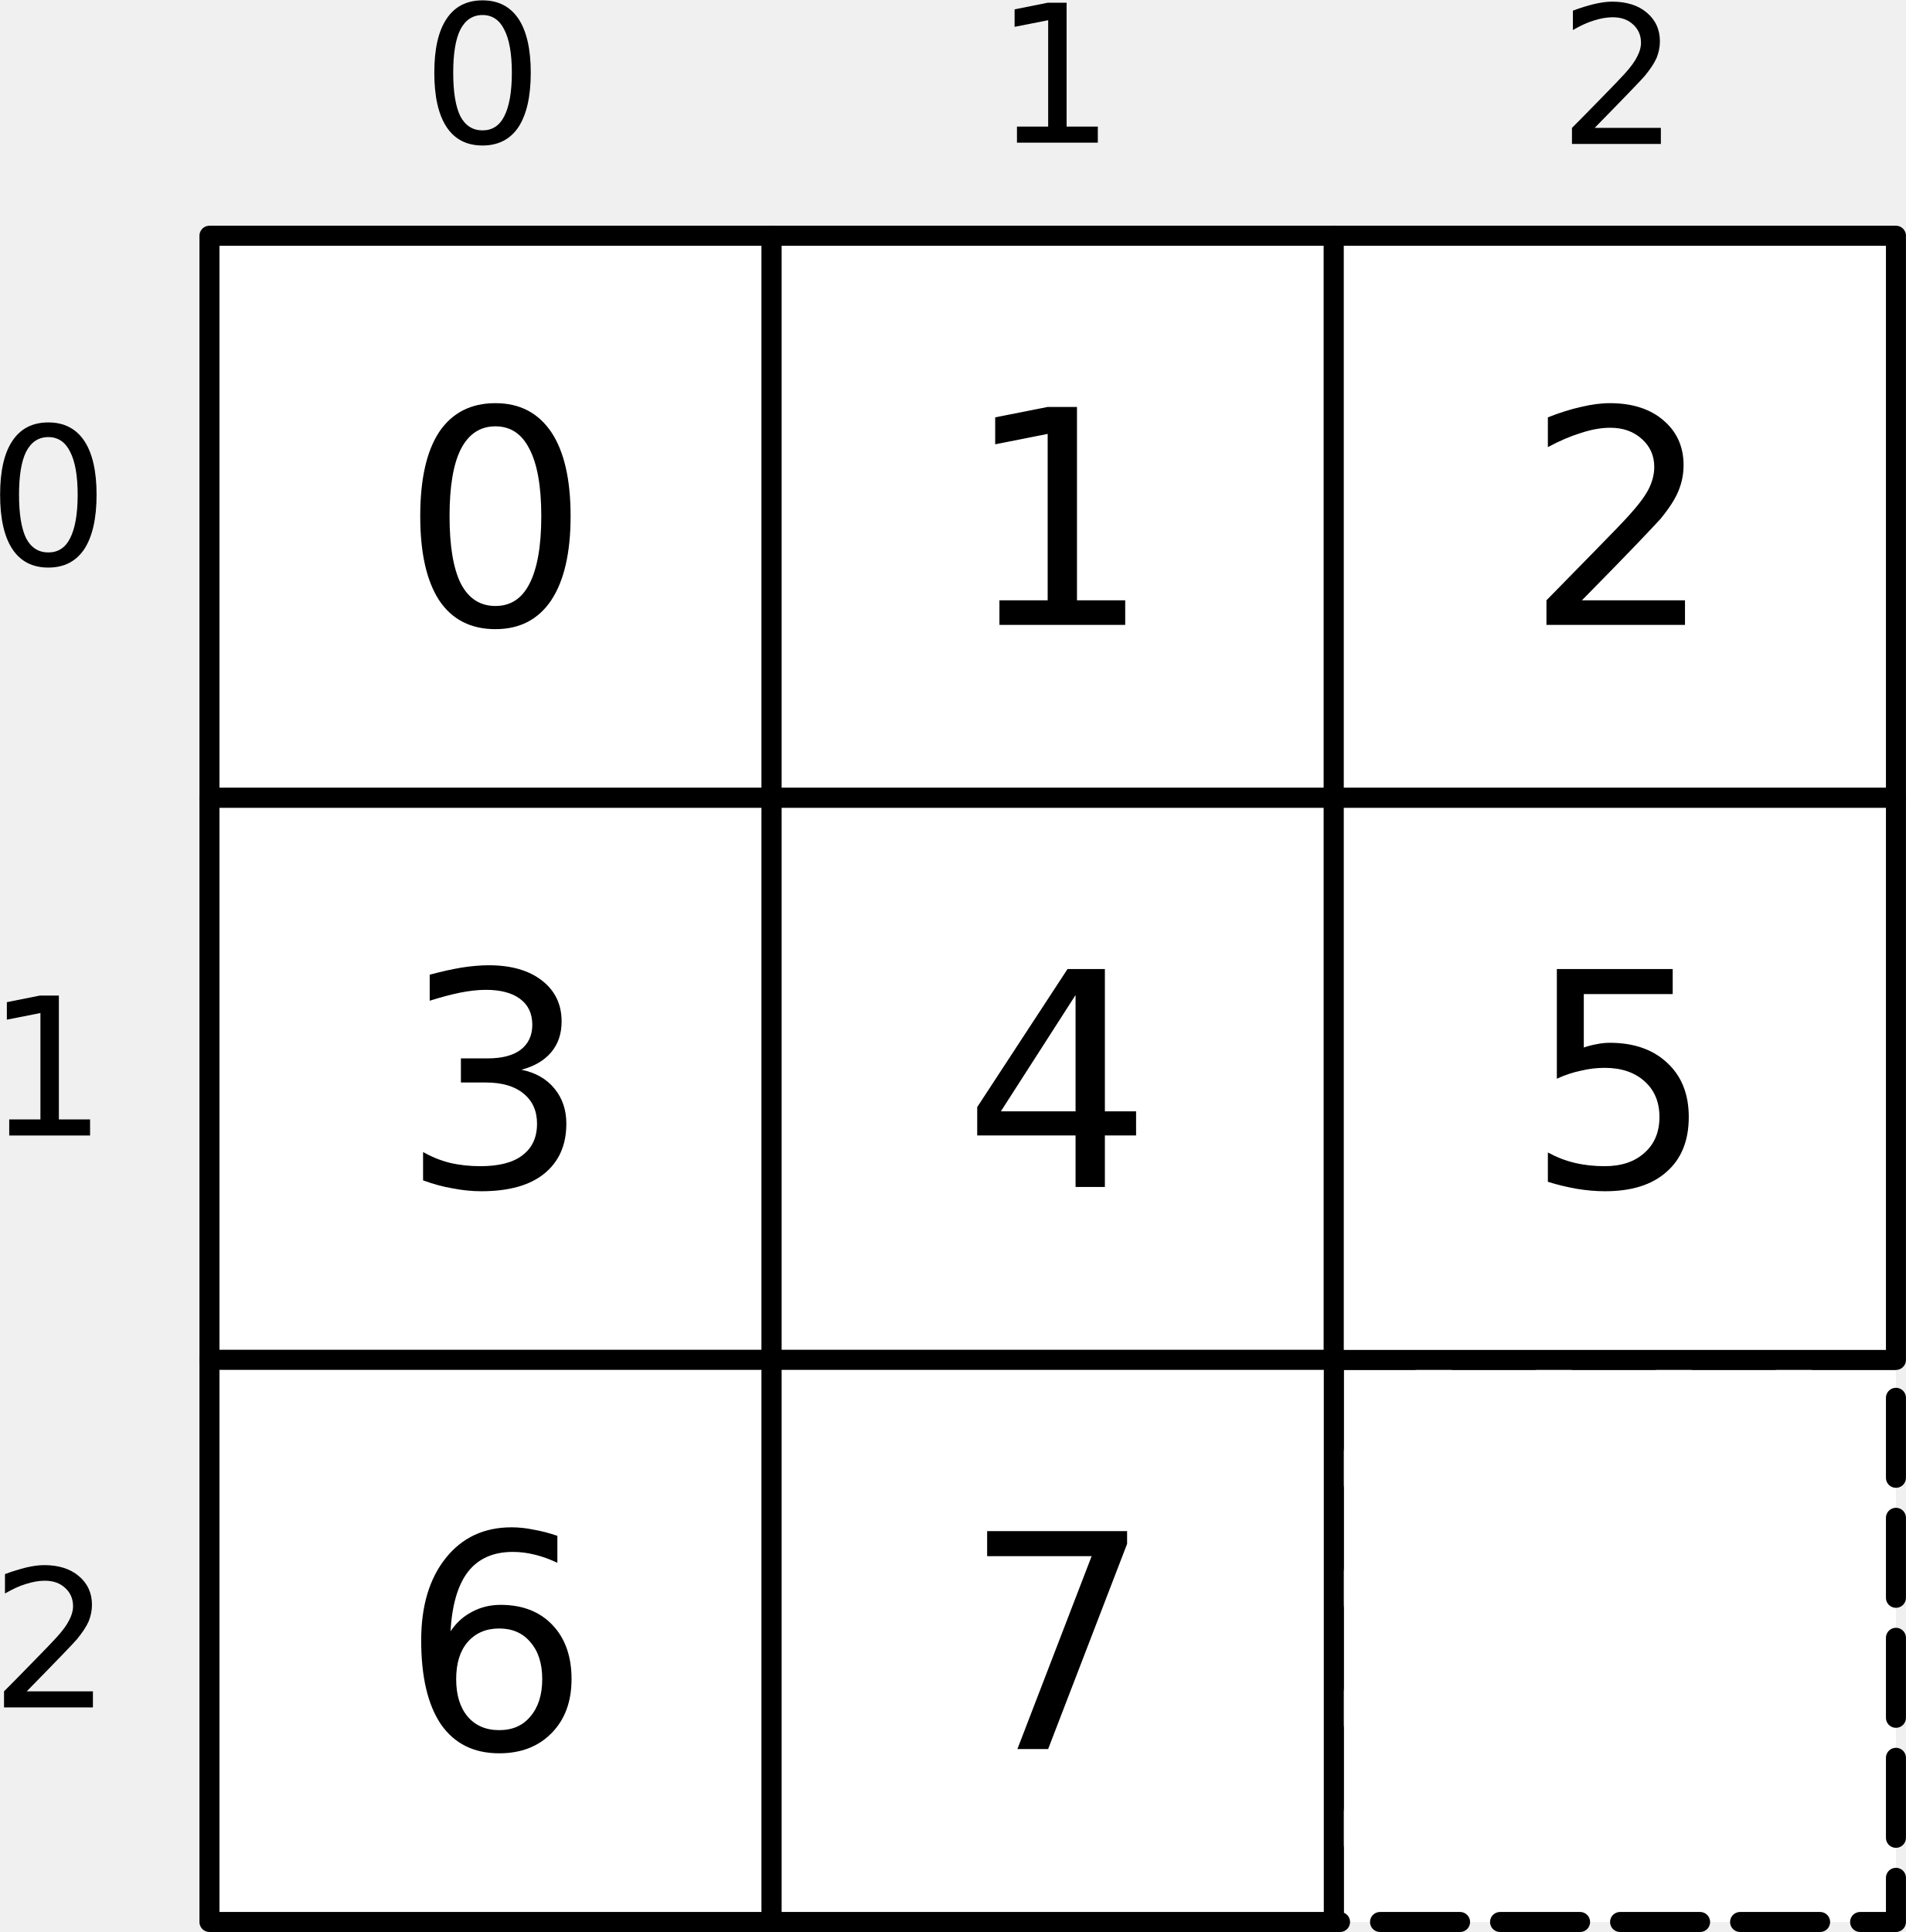
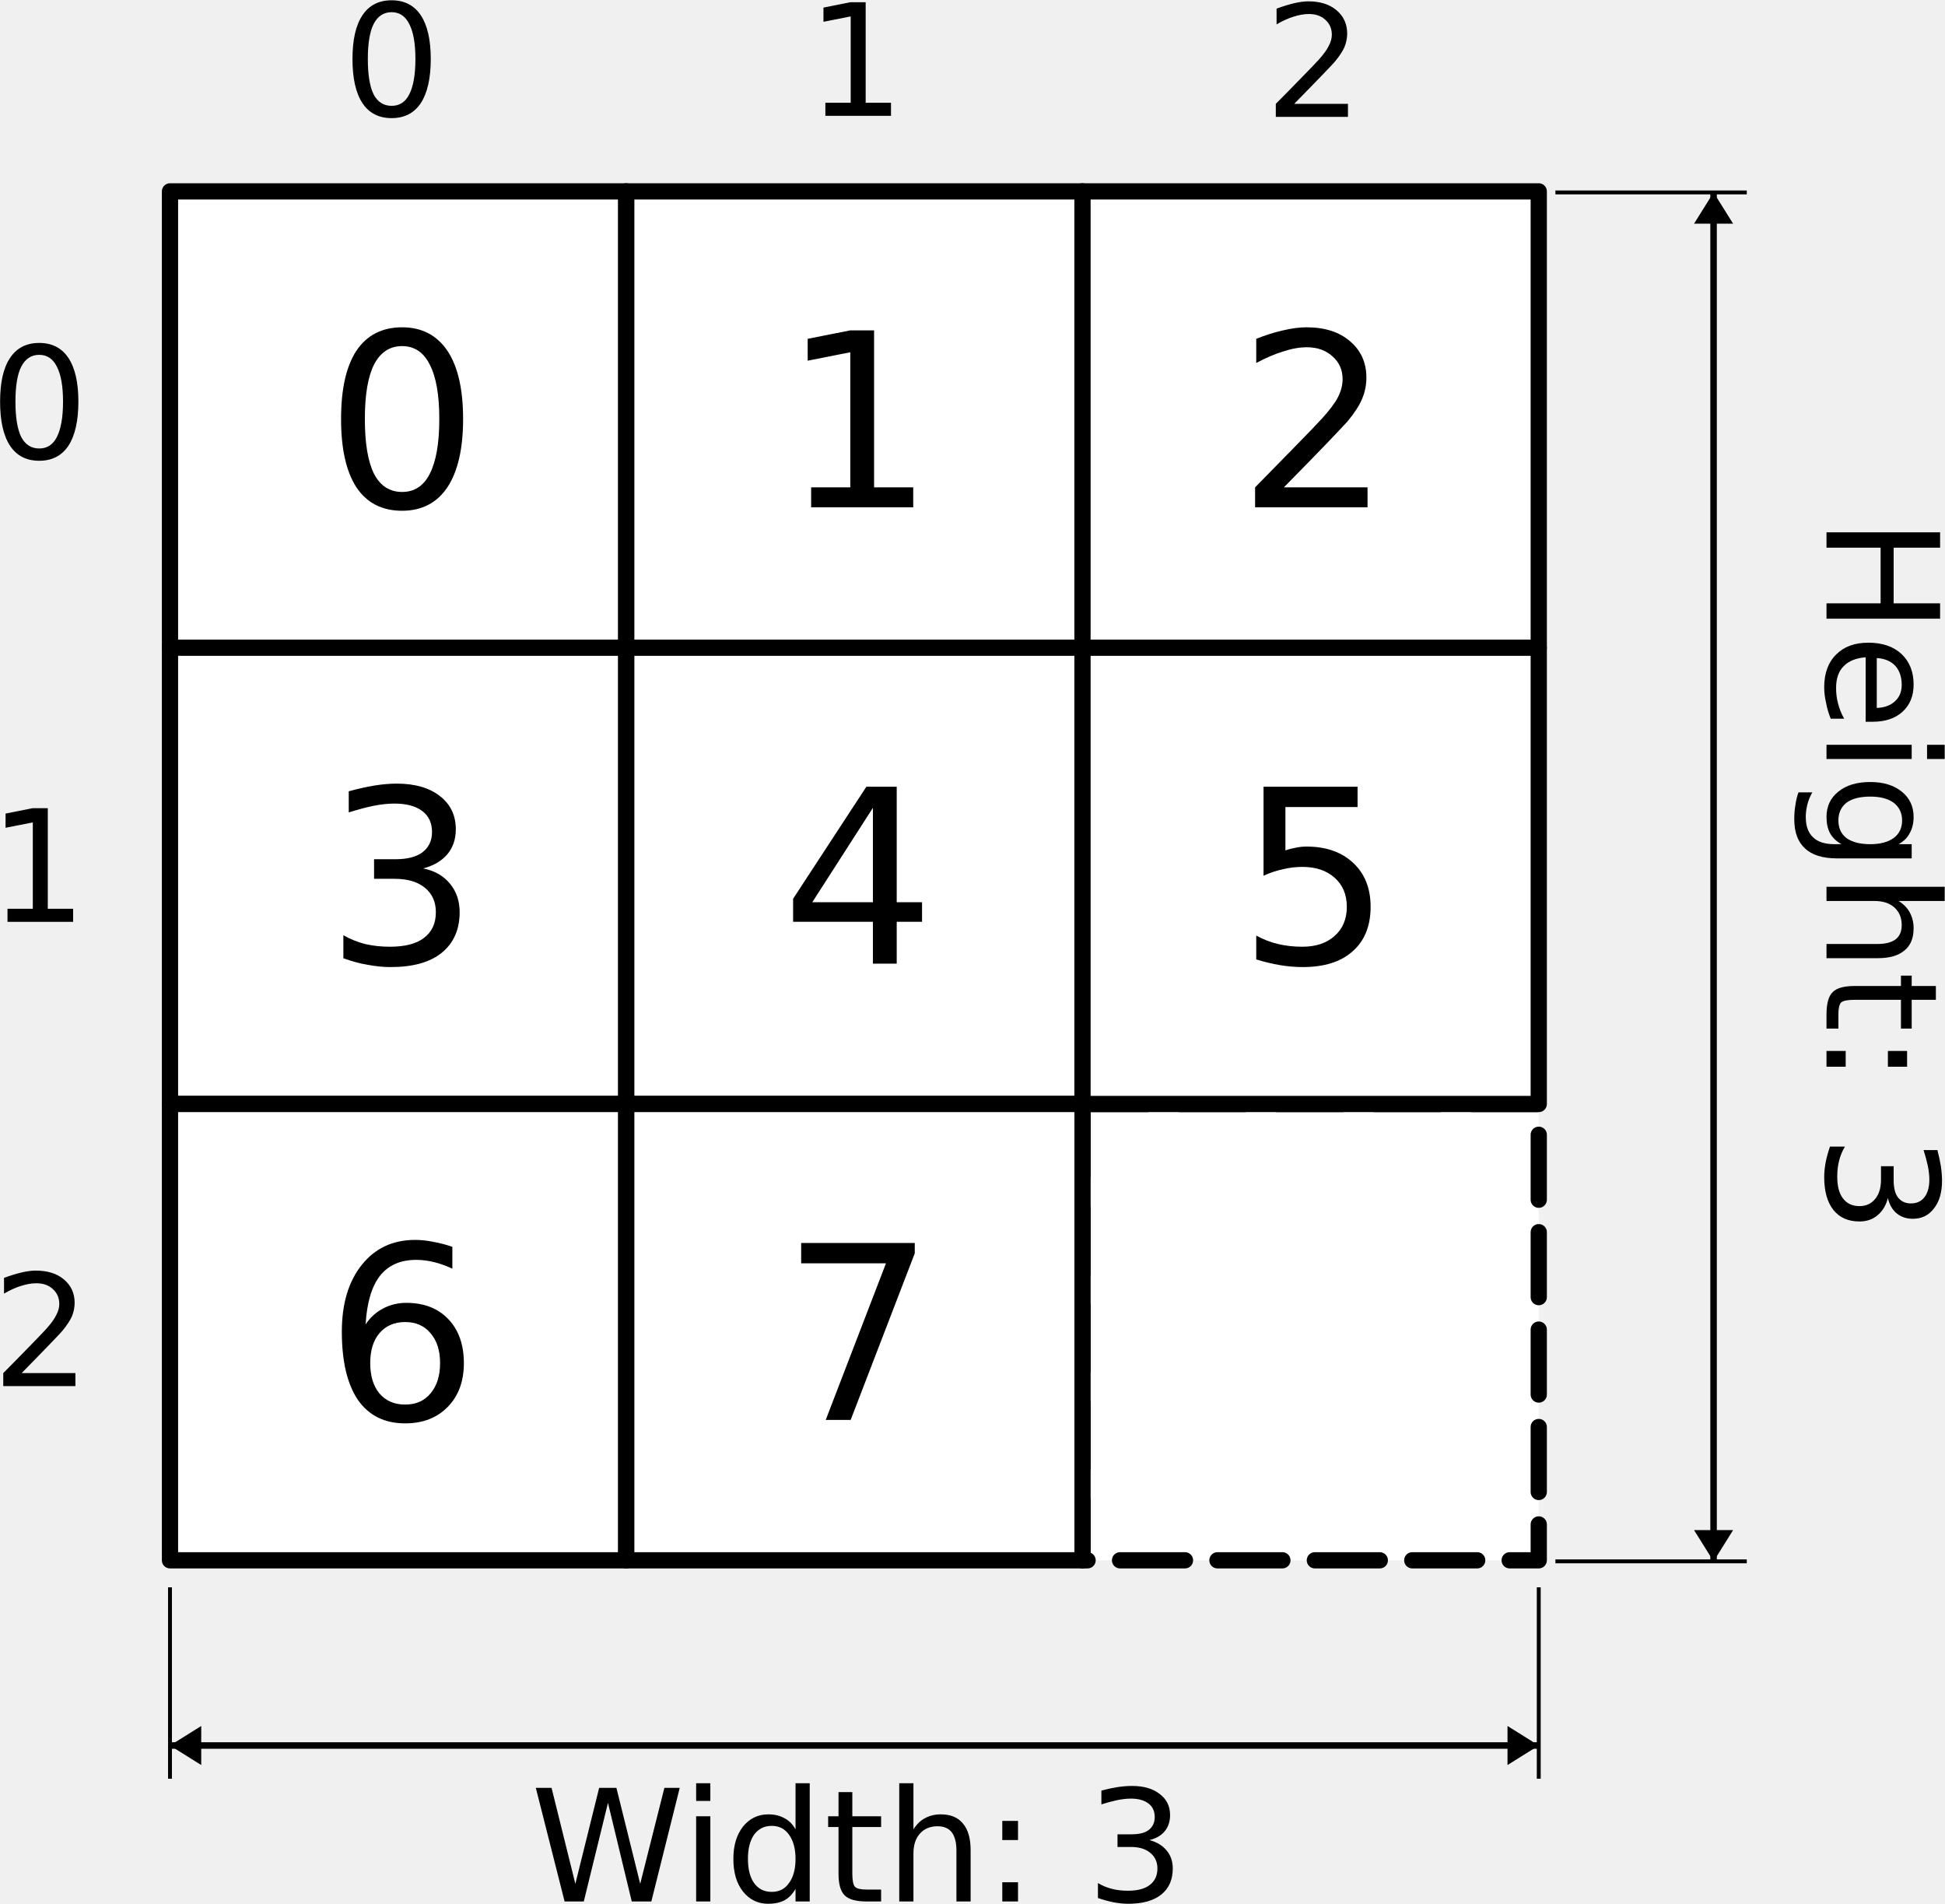
- <svg xmlns="http://www.w3.org/2000/svg" width="62.982mm" height="63.852mm" version="1.1" viewBox="0 0 62.982 63.852" id="svg70">
-   <defs id="defs74" />
+ <svg xmlns="http://www.w3.org/2000/svg" width="79.192mm" height="77.501mm" version="1.1" viewBox="0 0 79.192 77.501" id="svg70">
+   <defs id="defs74">
+     <marker orient="auto" refY="0" refX="0" id="DistanceEnd" style="overflow:visible" markerWidth="5.1" markerHeight="48.3" viewBox="0 0 5.1 48.3" preserveAspectRatio="xMidYMid">
+       <g id="distance2" transform="scale(0.6)">
+         <path d="m 0,-40 v 0" id="path6184" />
+         <path id="path2312" d="M 0,0 -8,5 V -5 Z" style="fill:context-stroke;fill-rule:evenodd;stroke:none" />
+         <path id="path2314" d="M 0,-8 V 40" style="fill:none;stroke:context-stroke;stroke-width:1;stroke-linecap:square" />
+       </g>
+     </marker>
+     <marker orient="auto" refY="0" refX="0" id="DistanceStart" style="overflow:visible" markerWidth="5.1" markerHeight="48.3" viewBox="0 0 5.1 48.3" preserveAspectRatio="xMidYMid">
+       <g id="distance1" transform="scale(0.6)">
+         <path d="m 0,-40 v 0" id="path6103" />
+         <path id="path2302" d="M 0,0 8,5 V -5 Z" style="fill:context-stroke;fill-rule:evenodd;stroke:none" />
+         <path id="path2304" d="M 0,-8 V 40" style="fill:none;stroke:context-stroke;stroke-width:1;stroke-linecap:square" />
+       </g>
+     </marker>
+     <marker orient="auto" refY="0" refX="0" id="DistanceStart-3" style="overflow:visible" markerWidth="5.1" markerHeight="48.3" viewBox="0 0 5.1 48.3" preserveAspectRatio="xMidYMid">
+       <g id="distance1-6" transform="scale(0.6)">
+         <path d="m 0,-40 v 0" id="path6103-7" />
+         <path id="path2302-5" d="M 0,0 8,5 V -5 Z" style="fill:context-stroke;fill-rule:evenodd;stroke:none" />
+         <path id="path2304-3" d="M 0,-8 V 40" style="fill:none;stroke:context-stroke;stroke-width:1;stroke-linecap:square" />
+       </g>
+     </marker>
+     <marker orient="auto" refY="0" refX="0" id="DistanceEnd-5" style="overflow:visible" markerWidth="5.1" markerHeight="48.3" viewBox="0 0 5.1 48.3" preserveAspectRatio="xMidYMid">
+       <g id="distance2-6" transform="scale(0.6)">
+         <path d="m 0,-40 v 0" id="path6184-2" />
+         <path id="path2312-9" d="M 0,0 -8,5 V -5 Z" style="fill:context-stroke;fill-rule:evenodd;stroke:none" />
+         <path id="path2314-1" d="M 0,-8 V 40" style="fill:none;stroke:context-stroke;stroke-width:1;stroke-linecap:square" />
+       </g>
+     </marker>
+   </defs>
  <g transform="translate(-4.515591,-99.85916)" id="g68">
    <text xml:space="preserve" style="font-size:9.878px;line-height:1.25;font-family:'DejaVu Sans';-inkscape-font-specification:'DejaVu Sans';letter-spacing:0px;word-spacing:0px;stroke-width:0.265" x="4.398" y="117.516" id="text10597">
      <tspan id="tspan10595" style="stroke-width:0.265" x="4.398" y="117.516" />
    </text>
    <g id="g16377">
      <rect x="11.437" y="107.65" width="18.577" height="18.577" fill="#ffffff" stroke="#000000" stroke-linecap="round" stroke-linejoin="round" stroke-width="0.661" id="rect2" />
      <text x="17.747" y="120.512" font-family="'DejaVu Sans'" font-size="9.878px" letter-spacing="0px" stroke-width="0.265" word-spacing="0px" style="line-height:1.25" xml:space="preserve" id="text6">
        <tspan x="17.747" y="120.512" stroke-width="0.265" id="tspan4">0</tspan>
      </text>
      <g transform="translate(18.577)" id="g14">
        <rect x="11.437" y="107.65" width="18.577" height="18.577" fill="#ffffff" stroke="#000000" stroke-linecap="round" stroke-linejoin="round" stroke-width="0.661" id="rect8" />
        <text x="17.747" y="120.512" font-family="'DejaVu Sans'" font-size="9.878px" letter-spacing="0px" stroke-width="0.265" word-spacing="0px" style="line-height:1.25" xml:space="preserve" id="text12">
          <tspan x="17.747" y="120.512" stroke-width="0.265" id="tspan10">1</tspan>
        </text>
      </g>
      <g transform="translate(37.153)" id="g22">
        <rect x="11.437" y="107.65" width="18.577" height="18.577" fill="#ffffff" stroke="#000000" stroke-linecap="round" stroke-linejoin="round" stroke-width="0.661" id="rect16" />
        <text x="17.747" y="120.512" font-family="'DejaVu Sans'" font-size="9.878px" letter-spacing="0px" stroke-width="0.265" word-spacing="0px" style="line-height:1.25" xml:space="preserve" id="text20">
          <tspan x="17.747" y="120.512" stroke-width="0.265" id="tspan18">2</tspan>
        </text>
      </g>
      <g transform="translate(0,18.577)" id="g30">
        <rect x="11.437" y="107.65" width="18.577" height="18.577" fill="#ffffff" stroke="#000000" stroke-linecap="round" stroke-linejoin="round" stroke-width="0.661" id="rect24" />
        <text x="17.747" y="120.512" font-family="'DejaVu Sans'" font-size="9.878px" letter-spacing="0px" stroke-width="0.265" word-spacing="0px" style="line-height:1.25" xml:space="preserve" id="text28">
          <tspan x="17.747" y="120.512" stroke-width="0.265" id="tspan26">3</tspan>
        </text>
      </g>
      <g transform="translate(18.577,18.577)" id="g38">
        <rect x="11.437" y="107.65" width="18.577" height="18.577" fill="#ffffff" stroke="#000000" stroke-linecap="round" stroke-linejoin="round" stroke-width="0.661" id="rect32" />
        <text x="17.747" y="120.512" font-family="'DejaVu Sans'" font-size="9.878px" letter-spacing="0px" stroke-width="0.265" word-spacing="0px" style="line-height:1.25" xml:space="preserve" id="text36">
          <tspan x="17.747" y="120.512" stroke-width="0.265" id="tspan34">4</tspan>
        </text>
      </g>
      <g transform="translate(0,37.153)" id="g46">
        <rect x="11.437" y="107.65" width="18.577" height="18.577" fill="#ffffff" stroke="#000000" stroke-linecap="round" stroke-linejoin="round" stroke-width="0.661" id="rect40" />
        <text x="17.747" y="120.512" font-family="'DejaVu Sans'" font-size="9.878px" letter-spacing="0px" stroke-width="0.265" word-spacing="0px" style="line-height:1.25" xml:space="preserve" id="text44">
          <tspan x="17.747" y="120.512" stroke-width="0.265" id="tspan42">6</tspan>
        </text>
      </g>
      <g transform="translate(37.153,37.153)" id="g50">
        <rect x="11.437" y="107.65" width="18.577" height="18.577" fill="#ffffff" stroke="#000000" stroke-dasharray="2.644, 1.322" stroke-linecap="round" stroke-linejoin="round" stroke-width="0.661" id="rect48" />
      </g>
      <g transform="translate(37.153,18.577)" id="g58">
        <rect x="11.437" y="107.65" width="18.577" height="18.577" fill="#ffffff" stroke="#000000" stroke-linecap="round" stroke-linejoin="round" stroke-width="0.661" id="rect52" />
        <text x="17.747" y="120.512" font-family="'DejaVu Sans'" font-size="9.878px" letter-spacing="0px" stroke-width="0.265" word-spacing="0px" style="line-height:1.25" xml:space="preserve" id="text56">
          <tspan x="17.747" y="120.512" stroke-width="0.265" id="tspan54">5</tspan>
        </text>
      </g>
      <g transform="translate(18.577,37.153)" id="g66">
        <rect x="11.437" y="107.65" width="18.577" height="18.577" fill="#ffffff" stroke="#000000" stroke-linecap="round" stroke-linejoin="round" stroke-width="0.661" id="rect60" />
        <text x="17.747" y="120.512" font-family="'DejaVu Sans'" font-size="9.878px" letter-spacing="0px" stroke-width="0.265" word-spacing="0px" style="line-height:1.25" xml:space="preserve" id="text64">
          <tspan x="17.747" y="120.512" stroke-width="0.265" id="tspan62">7</tspan>
        </text>
      </g>
      <text xml:space="preserve" style="font-size:6.35px;line-height:1.25;font-family:'DejaVu Sans';-inkscape-font-specification:'DejaVu Sans';letter-spacing:0px;word-spacing:0px;stroke-width:0.265" x="4.097" y="118.524" id="text12603">
        <tspan id="tspan12601" style="stroke-width:0.265" x="4.097" y="118.524">0</tspan>
      </text>
      <text xml:space="preserve" style="font-size:6.35px;line-height:1.25;font-family:'DejaVu Sans';-inkscape-font-specification:'DejaVu Sans';letter-spacing:0px;word-spacing:0px;stroke-width:0.265" x="4.04" y="137.387" id="text13625">
        <tspan id="tspan13623" style="stroke-width:0.265" x="4.04" y="137.387">1</tspan>
      </text>
      <text xml:space="preserve" style="font-size:6.35px;line-height:1.25;font-family:'DejaVu Sans';-inkscape-font-specification:'DejaVu Sans';letter-spacing:0px;word-spacing:0px;stroke-width:0.265" x="4.181" y="156.289" id="text14465">
        <tspan id="tspan14463" style="stroke-width:0.265" x="4.181" y="156.289">2</tspan>
      </text>
      <text xml:space="preserve" style="font-size:6.35px;line-height:1.25;font-family:'DejaVu Sans';-inkscape-font-specification:'DejaVu Sans';letter-spacing:0px;word-spacing:0px;stroke-width:0.265" x="18.444" y="104.572" id="text12603-3">
        <tspan id="tspan12601-6" style="stroke-width:0.265" x="18.444" y="104.572">0</tspan>
      </text>
      <text xml:space="preserve" style="font-size:6.35px;line-height:1.25;font-family:'DejaVu Sans';-inkscape-font-specification:'DejaVu Sans';letter-spacing:0px;word-spacing:0px;stroke-width:0.265" x="37.338" y="104.575" id="text13625-7">
        <tspan id="tspan13623-5" style="stroke-width:0.265" x="37.338" y="104.575">1</tspan>
      </text>
      <text xml:space="preserve" style="font-size:6.35px;line-height:1.25;font-family:'DejaVu Sans';-inkscape-font-specification:'DejaVu Sans';letter-spacing:0px;word-spacing:0px;stroke-width:0.265" x="55.994" y="104.617" id="text14465-3">
        <tspan id="tspan14463-5" style="stroke-width:0.265" x="55.994" y="104.617">2</tspan>
      </text>
    </g>
+     <path style="fill:none;stroke:#000000;stroke-width:0.265px;stroke-linecap:butt;stroke-linejoin:miter;stroke-opacity:1;marker-start:url(#DistanceStart);marker-end:url(#DistanceEnd)" d="M 67.167,170.92 H 11.437" id="path344" />
+     <path style="fill:none;stroke:#000000;stroke-width:0.265px;stroke-linecap:butt;stroke-linejoin:miter;stroke-opacity:1;marker-start:url(#DistanceStart-3);marker-end:url(#DistanceEnd-5)" d="m 74.285,107.693 v 55.73" id="path344-2" />
+     <text xml:space="preserve" style="font-size:6.35px;line-height:1.25;font-family:'DejaVu Sans';-inkscape-font-specification:'DejaVu Sans';letter-spacing:0px;word-spacing:0px;stroke-width:0.265" x="26.128" y="177.27" id="text2228">
+       <tspan id="tspan2226" style="font-size:6.35px;stroke-width:0.265" x="26.128" y="177.27">Width: 3</tspan>
+     </text>
+     <text xml:space="preserve" style="font-size:6.35px;line-height:1.25;font-family:'DejaVu Sans';-inkscape-font-specification:'DejaVu Sans';letter-spacing:0px;word-spacing:0px;stroke-width:0.265" x="120.906" y="-78.883" id="text2282" transform="rotate(90)">
+       <tspan id="tspan2280" style="font-size:6.35px;stroke-width:0.265" x="120.906" y="-78.883">Height: 3</tspan>
+     </text>
  </g>
</svg>
